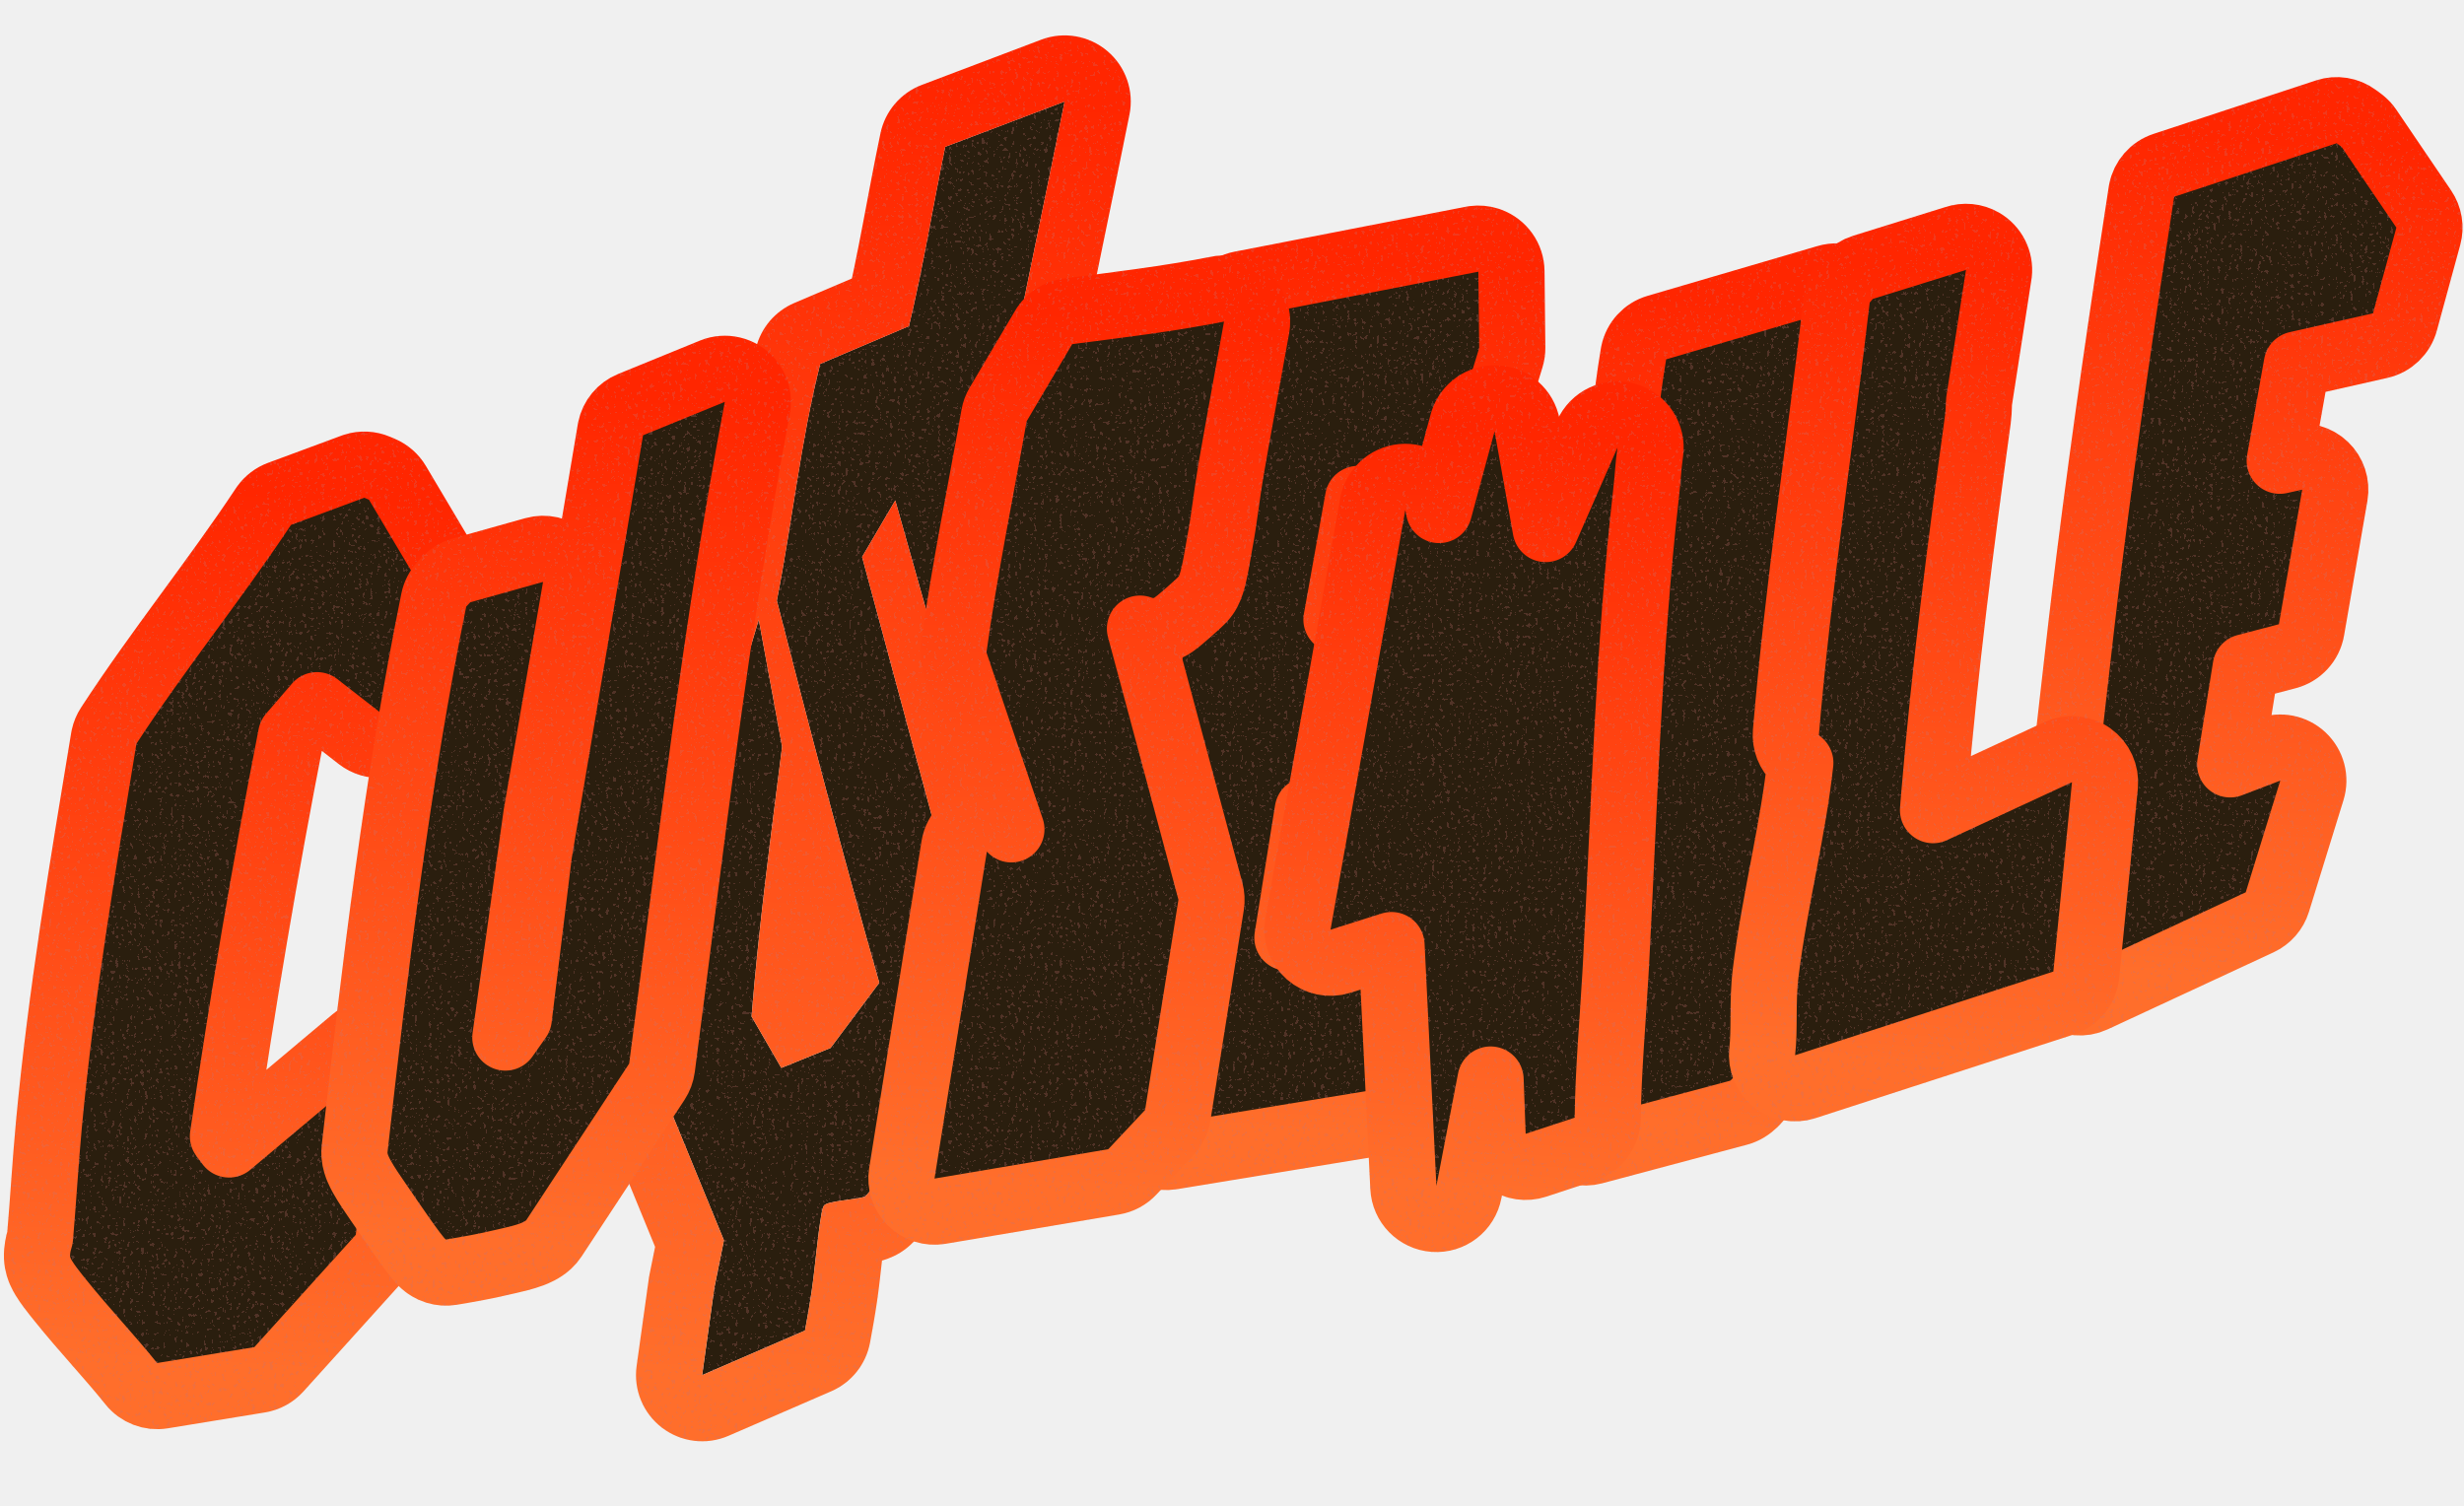
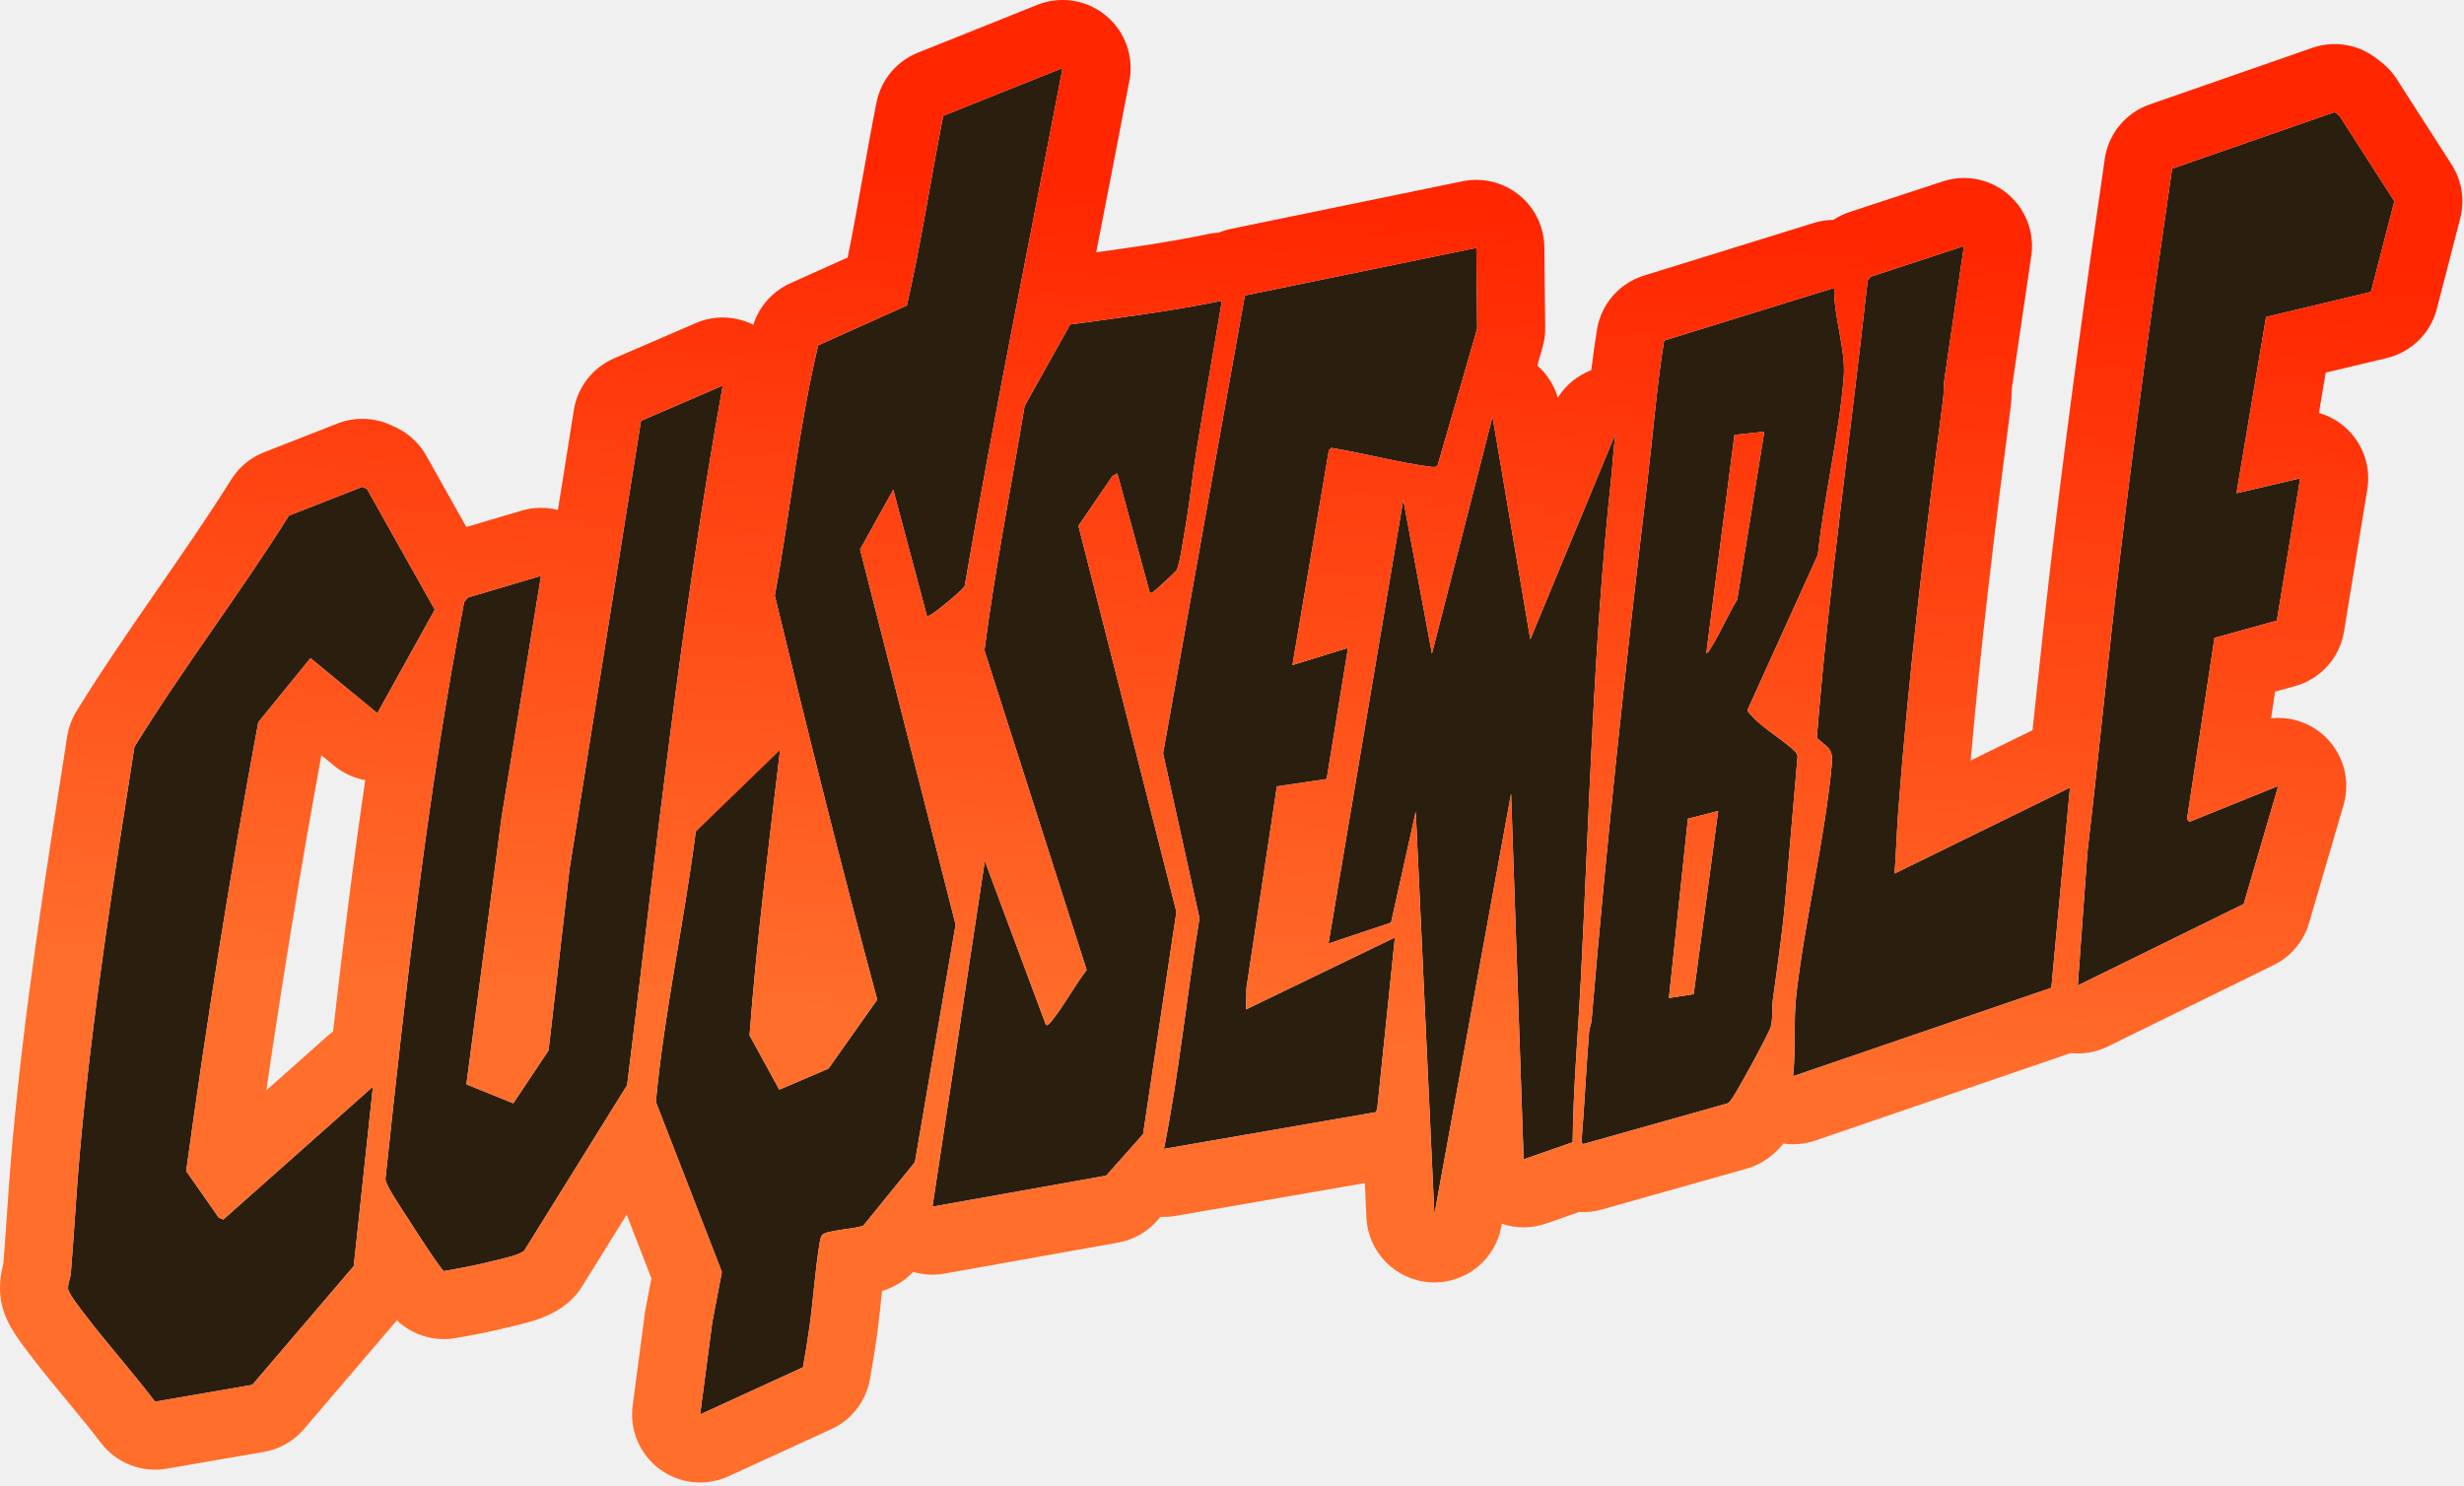
- <svg xmlns="http://www.w3.org/2000/svg" width="555" height="339" viewBox="0 0 555 339" fill="none">
-   <g filter="url(#filter0_n_242_147)">
-     <mask id="path-1-outside-1_242_147" maskUnits="userSpaceOnUse" x="128.021" y="2.007" width="128.353" height="328.242" fill="black">
-       <rect fill="white" x="128.021" y="2.007" width="128.353" height="328.242" />
-       <path d="M170.907 139.58L176.164 168.179C173.626 188.453 170.907 208.573 169.286 228.958L175.982 240.542L187.07 236.052L198.052 221.358C189.884 192.797 182.342 164.056 174.974 135.275C178.459 117.564 180.327 99.426 184.749 81.958L204.728 73.46C207.959 60.106 210.109 46.486 212.909 33.063L239.796 22.877C232.396 59.634 224.43 96.276 217.757 133.19C217.432 133.967 212.955 137.401 211.952 138.122C211.534 138.423 209.56 139.88 209.249 139.618L201.656 112.714L194.182 125.439L215.705 205.382L206.528 255.991L194.946 269.466C193.283 270.25 186.393 270.431 185.591 271.556C185.316 271.941 185.133 272.823 185.049 273.324C184.046 279.167 183.65 285.168 182.794 291.035C182.375 293.917 181.85 296.83 181.32 299.694L158.155 309.738L160.907 290.014L163.063 279.373L148.187 243.138C150.096 223.904 154.57 204.816 157.168 185.589" />
-     </mask>
-     <path d="M170.907 139.58L176.164 168.179C173.626 188.453 170.907 208.573 169.286 228.958L175.982 240.542L187.07 236.052L198.052 221.358C189.884 192.797 182.342 164.056 174.974 135.275C178.459 117.564 180.327 99.426 184.749 81.958L204.728 73.46C207.959 60.106 210.109 46.486 212.909 33.063L239.796 22.877C232.396 59.634 224.43 96.276 217.757 133.19C217.432 133.967 212.955 137.401 211.952 138.122C211.534 138.423 209.56 139.88 209.249 139.618L201.656 112.714L194.182 125.439L215.705 205.382L206.528 255.991L194.946 269.466C193.283 270.25 186.393 270.431 185.591 271.556C185.316 271.941 185.133 272.823 185.049 273.324C184.046 279.167 183.65 285.168 182.794 291.035C182.375 293.917 181.85 296.83 181.32 299.694L158.155 309.738L160.907 290.014L163.063 279.373L148.187 243.138C150.096 223.904 154.57 204.816 157.168 185.589" fill="#2A1E0E" />
-     <path d="M176.164 168.179L190.951 170.03C191.141 168.517 191.097 166.984 190.821 165.484L176.164 168.179ZM169.286 228.958L154.43 227.776C154.19 230.788 154.872 233.801 156.384 236.416L169.286 228.958ZM175.982 240.542L163.08 248C166.798 254.433 174.687 257.144 181.575 254.355L175.982 240.542ZM187.07 236.052L192.663 249.866C195.185 248.845 197.379 247.153 199.007 244.974L187.07 236.052ZM198.052 221.358L209.99 230.28C212.776 226.552 213.66 221.736 212.381 217.261L198.052 221.358ZM174.974 135.275L160.352 132.398C159.924 134.575 159.987 136.821 160.537 138.97L174.974 135.275ZM184.749 81.958L178.916 68.245C174.632 70.067 171.445 73.787 170.303 78.301L184.749 81.958ZM204.728 73.46L210.561 87.174C214.897 85.33 218.105 81.544 219.213 76.965L204.728 73.46ZM212.909 33.063L207.629 19.127C202.87 20.93 199.359 25.037 198.32 30.02L212.909 33.063ZM239.796 22.877L254.406 25.818C255.476 20.502 253.574 15.023 249.439 11.514C245.303 8.005 239.588 7.02 234.517 8.941L239.796 22.877ZM217.757 133.19L231.502 138.951C231.921 137.951 232.229 136.908 232.422 135.841L217.757 133.19ZM211.952 138.122L203.25 126.024L203.24 126.031L211.952 138.122ZM209.249 139.618L194.906 143.665C195.716 146.534 197.367 149.094 199.647 151.015L209.249 139.618ZM201.656 112.714L215.999 108.666C214.377 102.919 209.481 98.695 203.559 97.933C197.636 97.171 191.83 100.017 188.806 105.166L201.656 112.714ZM194.182 125.439L181.332 117.891C179.308 121.338 178.753 125.453 179.792 129.313L194.182 125.439ZM215.705 205.382L230.369 208.041C230.763 205.869 230.669 203.638 230.096 201.507L215.705 205.382ZM206.528 255.991L217.83 265.705C219.558 263.694 220.719 261.259 221.192 258.65L206.528 255.991ZM194.946 269.466L201.3 282.947C203.196 282.053 204.882 280.77 206.248 279.18L194.946 269.466ZM185.591 271.556L197.727 280.206L197.727 280.205L185.591 271.556ZM185.049 273.324L199.737 275.847C199.74 275.83 199.743 275.812 199.746 275.795L185.049 273.324ZM182.794 291.035L168.048 288.884L168.047 288.891L182.794 291.035ZM181.32 299.694L187.248 313.366C191.8 311.393 195.071 307.283 195.974 302.404L181.32 299.694ZM158.155 309.738L143.395 307.678C142.65 313.015 144.844 318.338 149.134 321.6C153.423 324.862 159.139 325.554 164.083 323.411L158.155 309.738ZM160.907 290.014L146.301 287.054C146.241 287.353 146.19 287.653 146.148 287.954L160.907 290.014ZM163.063 279.373L177.669 282.333C178.255 279.442 177.97 276.442 176.849 273.713L163.063 279.373ZM148.187 243.138L133.357 241.666C133.116 244.093 133.475 246.542 134.401 248.798L148.187 243.138ZM170.907 139.58L156.25 142.275L161.507 170.873L176.164 168.179L190.821 165.484L185.564 136.886L170.907 139.58ZM176.164 168.179L161.377 166.327C158.865 186.393 156.086 206.963 154.43 227.776L169.286 228.958L184.141 230.14C185.729 210.184 188.387 190.512 190.951 170.03L176.164 168.179ZM169.286 228.958L156.384 236.416L163.08 248L175.982 240.542L188.884 233.083L182.188 221.5L169.286 228.958ZM175.982 240.542L181.575 254.355L192.663 249.866L187.07 236.052L181.478 222.239L170.389 226.728L175.982 240.542ZM187.07 236.052L199.007 244.974L209.99 230.28L198.052 221.358L186.115 212.437L175.133 227.131L187.07 236.052ZM198.052 221.358L212.381 217.261C204.269 188.898 196.768 160.314 189.412 131.579L174.974 135.275L160.537 138.97C167.917 167.799 175.499 196.696 183.724 225.456L198.052 221.358ZM174.974 135.275L189.597 138.151C191.401 128.978 192.806 119.59 194.219 110.922C195.662 102.069 197.151 93.694 199.196 85.615L184.749 81.958L170.303 78.301C167.926 87.69 166.27 97.118 164.802 106.129C163.303 115.324 162.032 123.86 160.352 132.398L174.974 135.275ZM184.749 81.958L190.582 95.672L210.561 87.174L204.728 73.46L198.895 59.747L178.916 68.245L184.749 81.958ZM204.728 73.46L219.213 76.965C222.477 63.474 224.933 48.4 227.497 36.106L212.909 33.063L198.32 30.02C195.285 44.571 193.441 56.739 190.243 69.956L204.728 73.46ZM212.909 33.063L218.188 46.999L245.076 36.813L239.796 22.877L234.517 8.941L207.629 19.127L212.909 33.063ZM239.796 22.877L225.187 19.936C217.849 56.385 209.799 93.438 203.092 130.54L217.757 133.19L232.422 135.841C239.061 99.113 246.944 62.882 254.406 25.818L239.796 22.877ZM217.757 133.19L204.013 127.43C204.383 126.548 204.769 125.873 205.027 125.454C205.298 125.014 205.545 124.668 205.721 124.432C206.063 123.976 206.347 123.66 206.472 123.524C206.615 123.368 206.716 123.268 206.748 123.236C206.786 123.199 206.795 123.191 206.767 123.217C206.708 123.272 206.583 123.383 206.383 123.553C206.189 123.718 205.96 123.908 205.703 124.117C205.188 124.537 204.632 124.973 204.147 125.347C203.907 125.532 203.696 125.692 203.528 125.817C203.445 125.88 203.377 125.931 203.325 125.969C203.271 126.009 203.248 126.026 203.25 126.024L211.952 138.122L220.653 150.221C221.437 149.657 223.044 148.433 224.514 147.237C225.249 146.639 226.136 145.897 226.941 145.157C227.329 144.801 227.879 144.279 228.44 143.667C228.548 143.549 230.345 141.71 231.502 138.951L217.757 133.19ZM211.952 138.122L203.24 126.031C203.044 126.172 202.981 126.22 202.828 126.327C202.764 126.372 202.709 126.41 202.663 126.441C202.616 126.473 202.598 126.484 202.606 126.479C202.608 126.478 202.683 126.43 202.817 126.355C202.928 126.292 203.241 126.118 203.7 125.915C204.012 125.776 205.158 125.272 206.777 124.978C207.607 124.827 209.13 124.624 211.034 124.843C212.976 125.067 216.006 125.824 218.851 128.221L209.249 139.618L199.647 151.015C202.531 153.445 205.612 154.221 207.618 154.452C209.585 154.679 211.183 154.47 212.097 154.305C213.886 153.98 215.239 153.402 215.787 153.159C217.032 152.607 218.052 151.976 218.514 151.684C219.096 151.316 219.614 150.96 219.966 150.712C220.152 150.582 220.314 150.466 220.439 150.376C220.501 150.331 220.555 150.292 220.595 150.263C220.617 150.247 220.63 150.237 220.644 150.227C220.65 150.223 220.655 150.22 220.658 150.217C220.662 150.215 220.663 150.214 220.663 150.214L211.952 138.122ZM209.249 139.618L223.591 135.57L215.999 108.666L201.656 112.714L187.314 116.761L194.906 143.665L209.249 139.618ZM201.656 112.714L188.806 105.166L181.332 117.891L194.182 125.439L207.032 132.986L214.506 120.261L201.656 112.714ZM194.182 125.439L179.792 129.313L201.315 209.256L215.705 205.382L230.096 201.507L208.572 121.564L194.182 125.439ZM215.705 205.382L201.042 202.723L191.865 253.332L206.528 255.991L221.192 258.65L230.369 208.041L215.705 205.382ZM206.528 255.991L195.226 246.277L183.645 259.752L194.946 269.466L206.248 279.18L217.83 265.705L206.528 255.991ZM194.946 269.466L188.593 255.986C189.286 255.659 189.837 255.475 190.106 255.39C190.402 255.297 190.61 255.246 190.687 255.228C190.821 255.197 190.796 255.208 190.51 255.255C189.828 255.365 189.204 255.439 187.883 255.624C186.879 255.764 185.25 255.999 183.694 256.37C182.932 256.553 181.683 256.883 180.321 257.462C179.622 257.76 178.625 258.234 177.538 258.96C176.499 259.653 174.885 260.9 173.454 262.908L185.591 271.556L197.727 280.205C196.396 282.073 194.93 283.186 194.081 283.752C193.184 284.351 192.419 284.706 191.989 284.889C191.53 285.084 191.174 285.2 190.986 285.258C190.787 285.319 190.657 285.351 190.62 285.36C190.562 285.374 190.644 285.352 190.934 285.304C191.209 285.257 191.556 285.206 192.009 285.142C192.525 285.07 192.875 285.025 193.498 284.939C194.026 284.866 194.653 284.778 195.282 284.676C195.888 284.577 196.68 284.437 197.513 284.241C197.938 284.141 198.466 284.005 199.046 283.823C199.599 283.649 200.399 283.371 201.3 282.947L194.946 269.466ZM185.591 271.556L173.455 262.907C171.66 265.426 171.001 268.002 170.874 268.466C170.602 269.459 170.439 270.34 170.353 270.854L185.049 273.324L199.746 275.795C199.743 275.808 199.714 275.997 199.624 276.327C199.577 276.496 199.467 276.881 199.266 277.392C199.107 277.794 198.649 278.912 197.727 280.206L185.591 271.556ZM185.049 273.324L170.362 270.802C169.779 274.194 169.389 277.536 169.056 280.515C168.709 283.621 168.43 286.264 168.048 288.884L182.794 291.035L197.541 293.187C198.015 289.939 198.361 286.649 198.677 283.826C199.006 280.877 199.316 278.298 199.737 275.847L185.049 273.324ZM182.794 291.035L168.047 288.891C167.672 291.465 167.193 294.133 166.666 296.983L181.32 299.694L195.974 302.404C196.506 299.527 197.078 296.37 197.542 293.18L182.794 291.035ZM181.32 299.694L175.391 286.021L152.226 296.065L158.155 309.738L164.083 323.411L187.248 313.366L181.32 299.694ZM158.155 309.738L172.914 311.798L175.667 292.074L160.907 290.014L146.148 287.954L143.395 307.678L158.155 309.738ZM160.907 290.014L175.513 292.974L177.669 282.333L163.063 279.373L148.458 276.414L146.301 287.054L160.907 290.014ZM163.063 279.373L176.849 273.713L161.973 237.479L148.187 243.138L134.401 248.798L149.277 285.033L163.063 279.373ZM148.187 243.138L163.017 244.611C163.912 235.594 165.421 226.488 167.098 216.938C168.747 207.545 170.587 197.572 171.936 187.584L157.168 185.589L142.4 183.593C141.151 192.833 139.456 202.018 137.741 211.784C136.054 221.393 134.372 231.449 133.357 241.666L148.187 243.138Z" fill="url(#paint0_linear_242_147)" mask="url(#path-1-outside-1_242_147)" />
-     <path d="M79.812 105.006C81.512 104.467 83.353 104.555 85 105.262L86.051 105.712C87.5 106.334 88.715 107.399 89.52 108.755L104.794 134.467C106.18 136.8 106.188 139.702 104.815 142.043L92.002 163.883C91.7 164.439 91.326 164.967 90.873 165.447C88.236 168.244 83.904 168.576 80.872 166.213L71.408 158.839L65.574 165.62C59.717 195.576 54.633 225.686 50.211 255.92L51.586 257.778L79.662 234.196C81.996 232.235 85.29 231.895 87.977 233.335C90.663 234.777 92.201 237.709 91.859 240.738L87.542 278.961C87.368 280.509 86.712 281.964 85.668 283.12L62.814 308.428C61.681 309.683 60.154 310.515 58.486 310.788L36.587 314.366C33.938 314.799 31.26 313.772 29.578 311.679C27.12 308.621 24.508 305.638 21.774 302.516C19.076 299.434 16.255 296.213 13.57 292.865L13.569 292.862C13.246 292.459 12.206 291.196 11.304 289.98C10.854 289.373 10.32 288.622 9.865 287.867C9.641 287.494 9.354 286.988 9.1 286.41C8.919 286.001 8.402 284.802 8.34 283.248L8.34 283.241C8.268 281.396 8.695 279.889 8.873 279.257C8.961 278.94 8.99 278.838 9.012 278.758C9.687 270.994 10.252 261.449 11.003 253.41L11.003 253.409C13.747 224.078 18.634 195.004 23.382 166.302L23.455 165.923C23.648 165.044 23.998 164.206 24.49 163.451C30.109 154.825 36.147 146.539 42.075 138.435C48.041 130.281 53.888 122.321 59.334 114.11L59.502 113.868C60.366 112.671 61.567 111.755 62.955 111.241L79.474 105.122L79.812 105.006Z" fill="#2A1E0E" stroke="url(#paint1_linear_242_147)" stroke-width="14.903" stroke-linejoin="round" />
-     <path d="M332.02 53.812C333.102 53.671 334.204 53.769 335.247 54.102L335.262 54.107L335.546 54.205C338.45 55.263 340.412 58.014 340.445 61.126L340.63 78.31C340.638 79.075 340.528 79.837 340.304 80.568L331.395 109.716C331.092 110.708 330.585 111.627 329.906 112.411C327.67 114.998 324.771 115.305 323.551 115.332C322.473 115.356 321.165 115.141 321.449 115.178C317.525 114.689 313.591 113.926 309.899 113.186C308.531 112.911 307.2 112.643 305.898 112.384L301.027 139.552L301.993 139.271C304.46 138.549 307.125 139.15 309.044 140.861C310.963 142.572 311.864 145.151 311.428 147.685L306.627 175.617C306.078 178.811 303.526 181.284 300.316 181.734L294.561 182.539L289.978 211.203L311.547 201.344C313.985 200.23 316.834 200.511 319.007 202.08C321.18 203.649 322.343 206.265 322.053 208.929L318.059 245.542C317.952 246.52 317.652 247.467 317.178 248.329L316.844 248.934C315.741 250.936 313.78 252.322 311.524 252.692L263.837 260.51C261.41 260.908 258.942 260.082 257.243 258.303C255.544 256.524 254.832 254.022 255.341 251.615C258.683 235.819 260.178 220.884 263.036 204.235L255.18 170.571C254.945 169.562 254.923 168.514 255.115 167.495L273.528 69.952L273.586 69.673C274.241 66.808 276.526 64.584 279.428 64.02L331.557 53.886L332.02 53.812Z" fill="#2A1E0E" stroke="url(#paint2_linear_242_147)" stroke-width="14.903" stroke-linejoin="round" />
-     <path d="M273.871 65.207C275.024 64.915 276.261 64.892 277.491 65.197C281.3 66.139 283.725 69.875 283.037 73.738C281.108 84.558 279.128 95.165 277.264 105.895L277.264 105.896C276.813 108.493 276.454 111.124 276.058 113.948C275.669 116.718 275.247 119.652 274.687 122.589C274.614 122.972 274.514 123.565 274.368 124.409C274.23 125.207 274.065 126.156 273.885 127.101C273.707 128.033 273.499 129.049 273.272 129.968C273.104 130.642 272.744 132.065 272.089 133.301L272.084 133.312C271.731 133.975 271.349 134.441 271.274 134.534C271.128 134.714 270.999 134.858 270.921 134.944C270.76 135.119 270.606 135.273 270.499 135.379C270.275 135.601 270.016 135.845 269.769 136.074C269.262 136.543 268.626 137.113 268.003 137.663C267.378 138.215 266.729 138.778 266.19 139.234C265.924 139.46 265.658 139.681 265.424 139.87C265.375 139.909 265.121 140.117 264.79 140.353C264.764 140.374 264.736 140.398 264.706 140.422C264.514 140.573 264.19 140.817 263.762 141.067C262.794 141.633 261.564 142.078 260.125 142.146C258.817 142.207 257.742 141.936 257.033 141.694C256.944 141.664 256.857 141.628 256.769 141.594L272.634 200.733C272.904 201.743 272.96 202.798 272.796 203.83L265.288 251.173C265.055 252.647 264.384 254.017 263.362 255.105L255.056 263.955C253.942 265.143 252.47 265.932 250.864 266.203L211.732 272.812C209.365 273.212 206.95 272.446 205.245 270.755C203.54 269.065 202.754 266.657 203.133 264.286L214.926 190.629C215.457 187.313 218.14 184.762 221.479 184.399C223.904 184.136 226.239 185.076 227.807 186.807L215.135 149.33C214.766 148.236 214.655 147.07 214.813 145.926C217.243 128.302 220.906 110.616 223.911 93.579C224.066 92.698 224.38 91.853 224.835 91.082L235.093 73.724L235.323 73.361C236.515 71.585 238.42 70.4 240.556 70.125C251.961 68.655 262.997 67.33 273.871 65.207Z" fill="#2A1E0E" stroke="url(#paint3_linear_242_147)" stroke-width="14.903" stroke-linejoin="round" />
-     <path d="M414.07 62.28C417.679 62.511 420.602 65.299 421.001 68.893C421.043 69.272 421.053 69.649 421.038 70.021C421.006 72.026 421.453 74.391 422.113 77.861C422.698 80.941 423.513 85.177 423.175 89.275L423.174 89.279C422.628 95.866 421.45 102.565 420.297 108.918C419.123 115.394 417.979 121.486 417.323 127.385C417.231 128.217 416.999 129.027 416.638 129.782L403.134 157.968C403.439 158.186 403.769 158.422 404.129 158.673C405.754 159.805 408.214 161.454 410.16 163.307C410.89 164.002 411.471 164.838 411.869 165.763L412.196 166.525C412.685 167.663 412.883 168.906 412.771 170.14L410.252 197.89C409.62 206.226 408.295 214.509 407.182 222.269C407.132 222.62 407.133 223.014 407.102 224.345C407.079 225.324 407.034 227.162 406.531 229.005L406.532 229.006C406.266 229.984 405.781 230.961 405.608 231.316C405.321 231.904 404.967 232.587 404.587 233.297C403.822 234.727 402.848 236.465 401.869 238.175C400.038 241.373 397.777 245.19 396.856 246.446L396.852 246.45C396.882 246.41 396.895 246.388 396.787 246.551C396.713 246.661 396.521 246.953 396.29 247.262C395.799 247.92 394.895 248.997 393.43 249.863C392.845 250.208 392.216 250.471 391.56 250.646L358.981 259.331C356.583 259.971 354.024 259.375 352.155 257.741C352.148 257.734 352.059 257.657 352 257.604C351.93 257.543 351.788 257.415 351.624 257.254C351.307 256.941 350.624 256.23 350.076 255.135C349.485 253.957 349.304 252.856 349.257 252.061C349.219 251.428 349.266 250.89 349.282 250.713C349.606 246.941 349.856 243.154 350.114 239.283C350.37 235.437 350.632 231.507 350.971 227.572C351.031 226.878 351.15 226.284 351.256 225.839C351.358 225.414 351.473 225.026 351.526 224.845C351.543 224.788 351.556 224.745 351.567 224.709C354.954 186.603 359.28 148.476 364.071 110.548C365.296 100.839 366.203 89.992 367.941 79.699L367.99 79.437C368.544 76.744 370.541 74.566 373.193 73.789L411.433 62.584C412.277 62.329 413.168 62.222 414.066 62.279L414.07 62.28Z" fill="#2A1E0E" stroke="url(#paint4_linear_242_147)" stroke-width="14.903" stroke-linejoin="round" />
-     <path d="M160.441 83.625C163.398 82.417 166.795 83.229 168.888 85.642C170.456 87.451 171.028 89.857 170.537 92.11C161.202 141.077 155.659 190.629 149.103 240.541C148.956 241.655 148.56 242.723 147.942 243.662L124.759 278.936C124.425 279.444 124.03 279.908 123.583 280.32C122.187 281.608 120.536 282.255 119.859 282.513C118.927 282.868 117.948 283.155 117.121 283.375C115.643 283.768 113.559 284.216 113.145 284.316L113.144 284.315C109.254 285.256 105.312 285.93 101.685 286.541C100.527 286.736 99.34 286.655 98.219 286.304C96.925 285.898 96.061 285.232 95.845 285.068C95.493 284.798 95.223 284.546 95.067 284.393C94.746 284.082 94.475 283.773 94.295 283.562C93.915 283.117 93.506 282.593 93.128 282.092C92.351 281.065 91.412 279.753 90.508 278.469C88.69 275.885 86.842 273.159 86.353 272.429L86.352 272.428C86.199 272.2 84.304 269.492 83.306 267.974C82.686 267.029 82.01 265.959 81.457 264.955C81.184 264.457 80.877 263.861 80.614 263.232C80.418 262.765 79.949 261.607 79.843 260.179C79.809 259.72 79.819 259.258 79.87 258.8C84.486 217.637 89.402 176.106 97.709 135.158C97.981 133.817 98.617 132.577 99.547 131.573L100.442 130.607L100.621 130.421C101.526 129.509 102.654 128.846 103.895 128.498L120.305 123.895C122.767 123.204 125.412 123.824 127.31 125.537C129.209 127.25 130.096 129.817 129.661 132.337L120.817 183.54L113.826 233.699L116.851 229.411L121.362 192.527L121.411 192.192L137.495 96.806L137.539 96.568C138.031 94.129 139.712 92.091 142.025 91.146L160.441 83.625Z" fill="#2A1E0E" stroke="url(#paint5_linear_242_147)" stroke-width="14.903" stroke-linejoin="round" />
-     <path d="M523.994 25.19C526.289 24.434 528.807 24.838 530.75 26.273L531.85 27.084L532.1 27.277C532.673 27.739 533.175 28.284 533.589 28.894L545.933 47.081C547.156 48.882 547.53 51.127 546.957 53.227L541.69 72.533C540.965 75.191 538.833 77.232 536.145 77.84L517.342 82.092L513.494 103.783L516.948 103.019C519.373 102.482 521.907 103.189 523.703 104.904C525.5 106.62 526.324 109.119 525.899 111.567L520.644 141.876C520.146 144.75 518.016 147.069 515.195 147.81L505.837 150.265L502.325 172.17L510.953 168.874C513.617 167.856 516.627 168.447 518.708 170.397C520.788 172.346 521.574 175.311 520.732 178.035L512.958 203.184C512.335 205.198 510.888 206.854 508.977 207.742L471.604 225.096C469.205 226.21 466.394 225.968 464.22 224.461C462.046 222.954 460.834 220.407 461.036 217.769L463.205 189.427L463.24 189.079C464.541 178.575 465.724 168.02 466.92 157.408C468.114 146.811 469.319 136.161 470.656 125.541L470.657 125.54C474.123 98.031 478.111 70.547 482.348 43.179L482.393 42.92C482.899 40.268 484.805 38.089 487.382 37.24L523.994 25.19Z" fill="#2A1E0E" stroke="url(#paint6_linear_242_147)" stroke-width="14.903" stroke-linejoin="round" />
-     <path d="M336.966 89.732C340.449 89.883 343.362 92.43 343.978 95.862L348.154 119.159L357.505 97.811C359.001 94.396 362.791 92.612 366.376 93.636C369.961 94.659 372.238 98.176 371.704 101.866C371.231 105.143 371.196 107.358 370.735 111.43L370.734 111.433C366.766 146.351 365.893 181.666 363.981 217.333L363.856 219.582C363.207 230.768 362.261 241.124 362.135 251.835C362.098 255.021 360.039 257.83 357.013 258.826L345.971 262.459C343.746 263.191 341.307 262.834 339.385 261.495C337.463 260.157 336.282 257.992 336.197 255.651L335.743 243.154L330.856 268.524C330.142 272.228 326.774 274.814 323.012 274.547C319.25 274.28 316.28 271.245 316.096 267.478L313.432 212.874L301.939 216.511C299.453 217.298 296.735 216.727 294.775 215.007C292.816 213.287 291.898 210.667 292.355 208.1L309.202 113.556L309.268 113.227C310.022 109.866 312.997 107.442 316.471 107.411C320.056 107.379 323.156 109.905 323.849 113.423L324.134 114.878L329.45 95.231L329.542 94.919C330.556 91.725 333.592 89.585 336.966 89.732Z" fill="#2A1E0E" stroke="url(#paint7_linear_242_147)" stroke-width="14.903" stroke-linejoin="round" />
-     <path d="M440.392 53.759C442.429 53.056 444.688 53.264 446.574 54.363L446.581 54.367C449.134 55.854 450.566 58.71 450.233 61.646C450.209 61.854 450.176 62.059 450.136 62.261L445.78 90.347C445.75 90.601 445.735 90.926 445.712 91.638C445.691 92.269 445.66 93.323 445.51 94.43L445.508 94.439C441.636 122.611 438.039 150.722 435.696 178.831L435.472 181.551C435.448 181.859 435.426 182.168 435.403 182.478L463.569 169.427C465.995 168.303 468.836 168.565 471.016 170.113C473.196 171.66 474.379 174.258 474.117 176.918L469.92 219.566C469.629 222.515 467.619 225.012 464.8 225.925L406.631 244.769C404.223 245.549 401.583 245.052 399.622 243.451C397.661 241.85 396.647 239.363 396.93 236.847C397.207 234.387 397.221 231.854 397.239 228.824C397.256 225.936 397.278 222.572 397.699 219.152L397.698 219.152C398.724 210.785 400.373 202.343 401.903 194.243C403.358 186.549 404.716 179.117 405.513 171.812C405.248 171.593 404.96 171.349 404.666 171.081C402.957 169.521 402.068 167.256 402.263 164.949C405.026 132.252 409.997 99.402 413.735 67.289L413.772 67.017C413.98 65.665 414.556 64.395 415.44 63.347L416.125 62.534L416.3 62.334C417.194 61.348 418.336 60.618 419.609 60.222L440.392 53.759Z" fill="#2A1E0E" stroke="url(#paint8_linear_242_147)" stroke-width="14.903" stroke-linejoin="round" />
-   </g>
+ <svg xmlns="http://www.w3.org/2000/svg" width="456" height="275" viewBox="0 0 456 275" fill="none">
+   <path d="M140.045 113.984L144.364 138.83C142.279 156.444 140.045 173.925 138.713 191.636L144.215 201.7L153.325 197.799L162.348 185.033C155.637 160.219 149.441 135.249 143.387 110.243C146.249 94.856 147.785 79.098 151.418 63.921L167.833 56.538C170.488 44.936 172.254 33.102 174.555 21.441L196.646 12.591C190.566 44.526 184.021 76.36 178.538 108.432C178.271 109.107 174.593 112.09 173.768 112.717C173.425 112.979 171.803 114.244 171.548 114.017L165.309 90.642L159.168 101.698L176.852 171.152L169.312 215.122L159.796 226.83C158.43 227.511 152.768 227.668 152.109 228.646C151.884 228.98 151.734 229.746 151.664 230.182C150.84 235.258 150.515 240.472 149.812 245.569C149.467 248.073 149.036 250.603 148.6 253.091L129.567 261.818L131.829 244.682L133.6 235.437L121.378 203.956C122.946 187.245 126.622 170.661 128.757 153.956" fill="#2A1E0E" />
+   <path d="M69.833 132.016L57.456 121.82L47.802 133.686C42.675 161.248 38.262 188.953 34.455 216.766L40.49 225.388L41.323 225.739L69.013 201.144L65.466 234.353L46.689 256.341L28.697 259.45C24.468 253.886 19.768 248.671 15.548 243.108C14.871 242.214 12.623 239.357 12.593 238.546C12.555 237.508 13.029 236.647 13.11 235.675C13.723 228.281 14.108 220.845 14.759 213.482C16.99 188.27 20.965 163.247 24.874 138.256C33.901 123.604 44.34 109.998 53.475 95.434L67.048 90.117L67.912 90.509L80.461 112.848L69.83 132.013L69.833 132.016Z" fill="#2A1E0E" />
+   <path d="M273.22 45.891L273.372 60.822L266.052 86.145C265.688 86.59 264.991 86.426 264.511 86.362C258.549 85.579 252.351 83.878 246.384 82.902L245.921 83.372L239.185 123.109L249.467 119.928L245.522 144.196L236.311 145.559L230.676 182.827L230.579 186.855L258.144 173.532L254.863 205.342L254.589 205.867L215.408 212.66C218.23 198.558 219.625 184.163 221.984 169.961L215.249 139.438L230.377 54.691L273.208 45.887L273.22 45.891Z" fill="#2A1E0E" />
+   <path d="M226.146 55.643C224.575 64.96 222.93 74.284 221.399 83.61C220.614 88.382 220.157 93.253 219.3 98.01C219.009 99.624 218.34 104.358 217.769 105.498C217.637 105.76 213.973 109.169 213.568 109.43C213.298 109.602 213.239 109.857 212.787 109.694L206.776 87.629L205.881 88.106L199.582 97.319L217.713 168.791L211.545 209.922L204.72 217.611L172.568 223.353L182.257 159.359L193.563 189.713C193.963 189.931 194.567 189.04 194.792 188.761C197.037 185.962 198.888 182.421 201.103 179.549L182.184 120.381C184.161 105.222 187.111 90.21 189.624 75.142L198.053 60.061C207.442 58.781 216.857 57.59 226.142 55.656L226.146 55.643Z" fill="#2A1E0E" />
+   <path d="M339.441 53.285C339.314 58.505 341.609 64.673 341.213 69.746C340.37 80.487 337.557 91.878 336.423 102.674L323.452 131.304C323.375 131.819 323.842 132.1 324.11 132.413C326.229 134.873 330.047 136.918 332.4 139.287L332.669 139.949L330.601 164.059C330.104 171.054 329.054 177.982 328.114 184.904C327.898 186.501 328.122 188.474 327.734 189.975C327.402 191.263 321.76 201.55 320.755 203C320.45 203.438 320.23 203.932 319.762 204.224L292.994 211.769C292.707 211.504 292.669 211.485 292.702 211.09C293.245 204.393 293.544 197.679 294.09 190.988C294.152 190.229 294.49 189.543 294.554 188.784C297.332 155.691 300.887 122.56 304.827 89.571C305.883 80.725 306.565 71.83 307.97 63.036L339.444 53.285L339.441 53.285ZM326.513 79.892L320.983 80.498L315.779 120.866C316.238 120.823 316.386 120.299 316.602 119.957C318.346 117.228 319.781 113.795 321.499 110.992L326.513 79.892ZM313.442 184.024L317.98 150.109L312.373 151.545L308.855 184.73L313.442 184.024Z" fill="#2A1E0E" />
+   <path d="M133.757 71.369C126.025 114.206 121.433 157.606 116.06 200.855L97.013 231.501C96.131 232.36 92.556 233.079 91.151 233.437C88.192 234.195 85.154 234.746 82.153 235.281C81.625 235.106 76.421 227.003 75.661 225.803C74.748 224.36 71.418 219.552 71.33 218.284C75.124 182.513 79.138 146.691 85.903 111.429L86.639 110.589L100.123 106.589L92.838 151.191L86.312 200.708L94.989 204.224L101.521 194.432L105.414 160.77L118.63 77.897L133.76 71.363L133.757 71.369Z" fill="#2A1E0E" />
+   <path d="M413.901 91.298L425.684 88.54L421.366 114.872L409.819 118.077L404.735 151.612L405.165 152.13L421.622 145.481L415.234 167.331L384.527 182.409L386.309 157.785C388.457 139.447 390.216 120.953 392.402 102.595C395.239 78.774 398.508 54.959 401.984 31.22L432.066 20.749L432.969 21.454L443.111 37.256L438.784 54.029L419.368 58.672L413.895 91.294L413.901 91.298Z" fill="#2A1E0E" />
+   <path d="M283.207 118.34L298.966 80.292C298.582 83.107 298.448 85.971 298.145 88.798C294.858 119.391 294.125 150.451 292.567 181.19C292.056 191.287 291.153 201.351 291.041 211.436L281.97 214.592L279.65 146.873L265.452 224.786L262.011 150.206L257.433 170.777L245.857 174.65L259.699 92.509L265.001 120.991L276.218 77.143L283.204 118.346L283.207 118.34Z" fill="#2A1E0E" />
+   <path d="M363.458 45.54L359.82 70.349C359.678 71.517 359.75 72.716 359.599 73.884C356.312 99.176 353.249 124.532 351.317 149.929C351.019 153.844 350.912 157.781 350.62 161.693L383.078 145.789L379.629 182.842L331.835 199.213C332.376 194.131 331.867 188.987 332.459 183.904C334.086 169.877 337.698 155.508 339.019 141.363C339.297 138.392 338.07 138.341 336.234 136.57C338.495 108.273 342.533 80.148 345.64 51.925L346.203 51.219L363.464 45.543L363.458 45.54Z" fill="#2A1E0E" />
+   <path d="M191.963 0.903C196.234 -0.808 201.098 -0.052 204.65 2.873C208.201 5.798 209.875 10.426 209.014 14.946C206.987 25.591 204.921 36.163 202.867 46.7C209.845 45.746 216.501 44.78 223.073 43.431C223.874 43.229 224.699 43.107 225.539 43.067C226.273 42.761 227.043 42.522 227.841 42.358L270.672 33.554L271.083 33.476C273.14 33.124 275.256 33.289 277.238 33.959L277.251 33.962L277.721 34.132C282.533 35.973 285.757 40.578 285.81 45.763L285.961 60.694C285.974 61.919 285.808 63.14 285.467 64.318L284.501 67.662C286.275 69.212 287.612 71.258 288.298 73.605C289.777 71.242 291.971 69.482 294.489 68.523C294.801 66.008 295.144 63.5 295.536 61.05C296.291 56.319 299.667 52.427 304.244 51.009L335.564 41.305C336.761 40.918 338.018 40.709 339.293 40.694C340.213 40.09 341.213 39.605 342.27 39.257L359.185 33.696C362.769 32.403 366.773 32.797 370.053 34.814L370.059 34.818C374.234 37.386 376.54 42.143 375.968 47.011C375.941 47.243 375.905 47.473 375.866 47.702L372.317 71.897C372.313 71.983 372.308 72.164 372.297 72.512C372.281 73.024 372.252 74.21 372.087 75.491C372.087 75.496 372.085 75.501 372.085 75.506C369.245 97.352 366.597 119.081 364.7 140.772L376.148 135.163C376.372 133.067 376.597 130.968 376.821 128.864C377.802 119.661 378.796 110.374 379.899 101.107V101.106C382.754 77.139 386.039 53.207 389.525 29.396L389.596 28.962C390.407 24.511 393.55 20.822 397.844 19.328L427.926 8.858L428.306 8.732C432.245 7.5 436.548 8.276 439.814 10.826L440.717 11.531L441.129 11.867C442.073 12.67 442.894 13.608 443.564 14.653L453.707 30.455C455.599 33.404 456.177 37.008 455.302 40.401L450.976 57.174C449.811 61.689 446.247 65.191 441.712 66.275L430.405 68.978L429.154 76.437C431.041 76.978 432.804 77.96 434.282 79.341C437.353 82.213 438.789 86.427 438.109 90.577L433.792 116.91C432.997 121.752 429.461 125.692 424.733 127.004L421.044 128.028L420.296 132.96C423.806 132.588 427.374 133.706 430.07 136.146C433.648 139.384 435.061 144.382 433.707 149.014L427.319 170.864C426.327 174.256 423.956 177.076 420.784 178.633L390.077 193.711C387.907 194.777 385.522 195.175 383.199 194.928L335.916 211.125C333.999 211.781 331.986 211.955 330.043 211.675C329.305 212.598 328.136 213.839 326.431 214.904C325.421 215.535 324.325 216.019 323.178 216.342L296.41 223.888C295.045 224.273 293.648 224.417 292.273 224.338L286.106 226.484C283.431 227.414 280.556 227.404 277.934 226.517L277.838 227.043C276.69 233.343 270.996 237.778 264.607 237.349C258.218 236.92 253.169 231.763 252.874 225.367L252.579 218.994L217.559 225.066C216.634 225.226 215.705 225.28 214.787 225.235L214.136 225.969C212.257 228.086 209.72 229.509 206.933 230.006L174.781 235.748C172.825 236.097 170.847 235.973 168.995 235.424C167.971 236.52 166.758 237.428 165.412 238.099C164.635 238.486 163.944 238.74 163.463 238.9C163.387 238.925 163.311 238.948 163.237 238.971C163.229 239.044 163.221 239.117 163.213 239.191C162.953 241.651 162.67 244.485 162.284 247.284L162.285 247.285C161.906 250.035 161.44 252.762 161.002 255.261C160.289 259.342 157.613 262.81 153.847 264.537L134.814 273.263C130.648 275.173 125.774 274.669 122.087 271.947C118.401 269.224 116.484 264.714 117.084 260.17L119.345 243.035L119.399 242.672C119.418 242.552 119.439 242.432 119.462 242.312L120.552 236.62L115.978 224.836L107.706 238.147C107.169 239.01 106.53 239.806 105.802 240.516C104.586 241.702 103.378 242.435 102.675 242.825C101.9 243.255 101.179 243.572 100.628 243.794C99.54 244.233 98.472 244.556 97.688 244.777C96.863 245.009 96.072 245.205 95.474 245.348C94.748 245.522 94.511 245.574 94.272 245.634L94.273 245.635C90.798 246.525 87.322 247.149 84.361 247.676C82.3 248.043 80.181 247.891 78.194 247.233C75.953 246.491 74.491 245.289 74.174 245.034C73.892 244.806 73.647 244.587 73.445 244.398L56.263 264.518C54.356 266.752 51.727 268.248 48.833 268.749L30.839 271.857C26.208 272.657 21.517 270.811 18.672 267.069C16.744 264.532 14.681 262.04 12.421 259.309C10.216 256.647 7.815 253.748 5.516 250.717L5.513 250.713C5.318 250.456 4.346 249.204 3.519 248.025C3.106 247.436 2.543 246.605 2.032 245.709C1.78 245.267 1.417 244.595 1.08 243.786C0.853 243.243 0.101 241.422 0.01 239.019V239.008C-0.078 236.596 0.429 234.644 0.617 233.937C1.118 227.7 1.637 218.924 2.216 212.374V212.373C4.491 186.661 8.54 161.202 12.434 136.31C12.693 134.659 13.277 133.075 14.154 131.652C18.867 124.001 23.917 116.677 28.78 109.648C33.701 102.535 38.421 95.739 42.808 88.744L43.086 88.321C44.51 86.241 46.528 84.632 48.882 83.71L62.455 78.393C65.62 77.153 69.153 77.246 72.249 78.65L73.112 79.043L73.565 79.258C75.803 80.383 77.658 82.151 78.888 84.341L86.309 97.552L96.543 94.518C98.761 93.86 101.077 93.837 103.249 94.393L106.196 75.915L106.265 75.517C107.051 71.435 109.805 67.993 113.637 66.338L128.767 59.803C132.259 58.295 136.154 58.476 139.417 60.116C140.495 56.714 142.973 53.913 146.253 52.438L156.868 47.664C158.762 38.386 160.162 29.339 162.201 19.004L162.285 18.614C163.208 14.604 166.037 11.289 169.872 9.752L191.963 0.903ZM174.554 21.441L174.128 23.629C172.029 34.581 170.321 45.662 167.833 56.539L151.418 63.921L151.084 65.346C147.688 80.082 146.159 95.337 143.386 110.243C149.44 135.248 155.637 160.219 162.348 185.033L153.325 197.799L144.214 201.7L138.712 191.636C140.045 173.926 142.278 156.445 144.364 138.831L128.756 153.957C126.622 170.661 122.946 187.245 121.377 203.956L133.6 235.437L131.829 244.682L129.567 261.818L148.6 253.091C149.035 250.603 149.467 248.073 149.811 245.569C150.514 240.472 150.839 235.258 151.664 230.182C151.724 229.801 151.847 229.166 152.028 228.79L152.109 228.646C152.768 227.668 158.429 227.51 159.795 226.83L169.312 215.123L176.852 171.153L159.168 101.698L165.309 90.642L171.547 114.016C171.803 114.244 173.425 112.979 173.768 112.717C174.593 112.09 178.27 109.107 178.538 108.432C184.02 76.36 190.566 44.526 196.646 12.591L174.554 21.441ZM53.475 95.433L52.615 96.796C43.689 110.849 33.619 124.062 24.874 138.256L23.409 147.629C19.998 169.506 16.711 191.421 14.759 213.482L14.526 216.247C14.008 222.703 13.645 229.205 13.109 235.675L13.089 235.856C12.971 236.755 12.557 237.573 12.592 238.546C12.623 239.358 14.87 242.214 15.547 243.108C19.503 248.324 23.882 253.233 27.898 258.411L28.697 259.45L46.689 256.341L65.466 234.353L69.013 201.144L41.323 225.739L40.49 225.388L34.454 216.766C38.261 188.953 42.675 161.248 47.802 133.686L57.456 121.82L69.833 132.016L69.83 132.012L80.46 112.848L67.911 90.508L67.047 90.117L53.475 95.433ZM118.629 77.897L105.414 160.77L101.521 194.431L94.988 204.224L86.311 200.709L92.837 151.192L100.123 106.589L86.639 110.588L85.903 111.428C79.138 146.691 75.124 182.513 71.33 218.285C71.419 219.553 74.748 224.36 75.661 225.803C76.397 226.966 81.303 234.606 82.089 235.242L82.153 235.281C85.153 234.746 88.192 234.195 91.151 233.437C92.512 233.09 95.909 232.404 96.921 231.581L97.012 231.501L116.059 200.855C121.432 157.606 126.025 114.206 133.756 71.369L133.759 71.363L118.629 77.897ZM265.001 120.991L259.699 92.508L245.857 174.65L257.432 170.777L262.01 150.206L265.452 224.787L279.649 146.873L281.969 214.592L291.041 211.436C291.152 201.351 292.056 191.287 292.566 181.19C294.124 150.451 294.858 119.391 298.145 88.798C298.448 85.971 298.582 83.107 298.966 80.291L283.207 118.34L283.204 118.346L276.217 77.143L265.001 120.991ZM226.142 55.656C216.857 57.59 207.442 58.781 198.052 60.061L189.624 75.142C187.111 90.21 184.161 105.222 182.184 120.381L201.103 179.548C198.888 182.421 197.036 185.962 194.792 188.761C194.566 189.041 193.962 189.931 193.562 189.713L182.256 159.359L172.568 223.353L204.719 217.611L211.544 209.922L217.712 168.791L199.582 97.319L205.88 88.106L206.775 87.629L212.787 109.694C213.239 109.857 213.297 109.602 213.568 109.429C213.973 109.168 217.637 105.76 217.769 105.498C218.34 104.358 219.009 99.625 219.299 98.01C220.157 93.253 220.613 88.382 221.398 83.61C222.93 74.284 224.575 64.96 226.146 55.643L226.142 55.656ZM230.377 54.692L215.249 139.438L221.984 169.961C219.625 184.163 218.229 198.559 215.408 212.661L254.588 205.868L254.862 205.342L258.144 173.533L230.579 186.855L230.676 182.827L236.311 145.559L245.522 144.196L249.467 119.928L239.185 123.109L245.921 83.372L246.384 82.902C252.351 83.879 258.549 85.58 264.511 86.362C264.991 86.427 265.688 86.59 266.051 86.145L273.372 60.822L273.219 45.891L273.208 45.887L230.377 54.692ZM307.969 63.037L307.714 64.686C306.478 72.942 305.817 81.278 304.827 89.572C300.886 122.56 297.332 155.691 294.554 188.784C294.49 189.543 294.151 190.229 294.089 190.989C293.544 197.679 293.245 204.393 292.702 211.089C292.669 211.485 292.707 211.504 292.994 211.769L319.762 204.223C320.23 203.931 320.449 203.438 320.754 203C321.761 201.549 327.402 191.263 327.734 189.975C328.122 188.474 327.898 186.502 328.114 184.905C329.053 177.982 330.103 171.054 330.6 164.059L332.668 139.949L332.4 139.287C330.046 136.917 326.228 134.873 324.11 132.413C323.841 132.1 323.375 131.819 323.452 131.303L336.422 102.673C337.557 91.878 340.369 80.487 341.212 69.746C341.608 64.673 339.313 58.505 339.439 53.285L307.969 63.037ZM59.477 139.799C55.698 160.391 52.316 181.07 49.285 201.825L60.651 191.73C60.97 191.447 61.302 191.183 61.643 190.937C63.395 175.457 65.312 159.92 67.595 144.408C65.536 144.037 63.544 143.15 61.826 141.734L59.477 139.799ZM346.203 51.218L345.64 51.924C342.533 80.148 338.495 108.273 336.234 136.57C338.07 138.341 339.297 138.392 339.019 141.363C337.697 155.508 334.085 169.877 332.459 183.905C331.866 188.987 332.375 194.131 331.835 199.213L379.628 182.842L383.078 145.789L350.62 161.693C350.912 157.781 351.018 153.844 351.316 149.929C353.007 127.707 355.563 105.516 358.378 83.372L359.599 73.883C359.749 72.716 359.678 71.517 359.819 70.349L363.457 45.545L346.203 51.218ZM313.442 184.024L308.855 184.73L312.373 151.544L317.98 150.109L313.442 184.024ZM401.983 31.219C398.508 54.959 395.239 78.774 392.401 102.595C390.215 120.953 388.456 139.447 386.308 157.785L384.527 182.409L415.234 167.332L421.622 145.481L405.165 152.13L404.734 151.613L409.819 118.077L421.366 114.872L425.684 88.54L413.901 91.298L413.895 91.294L419.368 58.671L438.784 54.029L443.111 37.255L432.968 21.455L432.065 20.75L401.983 31.219ZM321.499 110.993C319.781 113.795 318.346 117.228 316.602 119.958C316.386 120.299 316.237 120.822 315.779 120.866L320.983 80.498L326.512 79.892L321.499 110.993ZM363.457 45.545L363.463 45.544L363.458 45.54L363.457 45.545Z" fill="url(#paint0_linear_525_5)" />
  <defs>
-     <filter id="filter0_n_242_147" x="0.881" y="7.974" width="553.79" height="316.667" filterUnits="userSpaceOnUse" color-interpolation-filters="sRGB">
-       <feFlood flood-opacity="0" result="BackgroundImageFix" />
-       <feBlend mode="normal" in="SourceGraphic" in2="BackgroundImageFix" result="shape" />
-       <feTurbulence type="fractalNoise" baseFrequency="1.204 1.204" stitchTiles="stitch" numOctaves="3" result="noise" seed="2387" />
-       <feColorMatrix in="noise" type="luminanceToAlpha" result="alphaNoise" />
-       <feComponentTransfer in="alphaNoise" result="coloredNoise1">
-         <feFuncA type="discrete" tableValues="0 0 0 0 0 0 0 0 0 0 0 0 1 1 1 1 1 1 1 1 1 1 1 1 1 1 1 1 1 1 1 1 1 1 1 1 1 1 0 0 0 0 0 0 0 0 0 0 0 0 0 0 0 0 0 0 0 0 0 0 0 0 0 0 0 0 0 0 0 0 0 0 0 0 0 0 0 0 0 0 0 0 0 0 0 0 0 0 0 0 0 0 0 0 0 0 0 0 0 0 " />
-       </feComponentTransfer>
-       <feComposite operator="in" in2="shape" in="coloredNoise1" result="noise1Clipped" />
-       <feFlood flood-color="rgba(203, 118, 118, 0.25)" result="color1Flood" />
-       <feComposite operator="in" in2="noise1Clipped" in="color1Flood" result="color1" />
-       <feMerge result="effect1_noise_242_147">
-         <feMergeNode in="shape" />
-         <feMergeNode in="color1" />
-       </feMerge>
-     </filter>
-     <linearGradient id="paint0_linear_242_147" x1="201.201" y1="20.406" x2="182.577" y2="311.301" gradientUnits="userSpaceOnUse">
-       <stop stop-color="#FF2600" />
-       <stop offset="1" stop-color="#FF6E2B" />
-     </linearGradient>
-     <linearGradient id="paint1_linear_242_147" x1="63.46" y1="110.918" x2="50.842" y2="308.002" gradientUnits="userSpaceOnUse">
-       <stop stop-color="#FF2600" />
-       <stop offset="1" stop-color="#FF6E2B" />
-     </linearGradient>
-     <linearGradient id="paint2_linear_242_147" x1="301.932" y1="59.213" x2="289.406" y2="254.871" gradientUnits="userSpaceOnUse">
-       <stop stop-color="#FF2600" />
-       <stop offset="1" stop-color="#FF6E2B" />
-     </linearGradient>
-     <linearGradient id="paint3_linear_242_147" x1="249.383" y1="70.745" x2="236.809" y2="267.149" gradientUnits="userSpaceOnUse">
-       <stop stop-color="#FF2600" />
-       <stop offset="1" stop-color="#FF6E2B" />
-     </linearGradient>
-     <linearGradient id="paint4_linear_242_147" x1="392.734" y1="68.38" x2="380.872" y2="253.656" gradientUnits="userSpaceOnUse">
-       <stop stop-color="#FF2600" />
-       <stop offset="1" stop-color="#FF6E2B" />
-     </linearGradient>
-     <linearGradient id="paint5_linear_242_147" x1="130.813" y1="88.446" x2="118.526" y2="280.351" gradientUnits="userSpaceOnUse">
-       <stop stop-color="#FF2600" />
-       <stop offset="1" stop-color="#FF6E2B" />
-     </linearGradient>
-     <linearGradient id="paint6_linear_242_147" x1="510.745" y1="31.27" x2="498.645" y2="220.27" gradientUnits="userSpaceOnUse">
-       <stop stop-color="#FF2600" />
-       <stop offset="1" stop-color="#FF6E2B" />
-     </linearGradient>
-     <linearGradient id="paint7_linear_242_147" x1="335.732" y1="97.118" x2="324.843" y2="267.198" gradientUnits="userSpaceOnUse">
-       <stop stop-color="#FF2600" />
-       <stop offset="1" stop-color="#FF6E2B" />
-     </linearGradient>
-     <linearGradient id="paint8_linear_242_147" x1="444.645" y1="60.917" x2="433.21" y2="239.528" gradientUnits="userSpaceOnUse">
+     <linearGradient id="paint0_linear_525_5" x1="364.956" y1="45.641" x2="354.455" y2="200.745" gradientUnits="userSpaceOnUse">
      <stop stop-color="#FF2600" />
      <stop offset="1" stop-color="#FF6E2B" />
    </linearGradient>
  </defs>
</svg>
